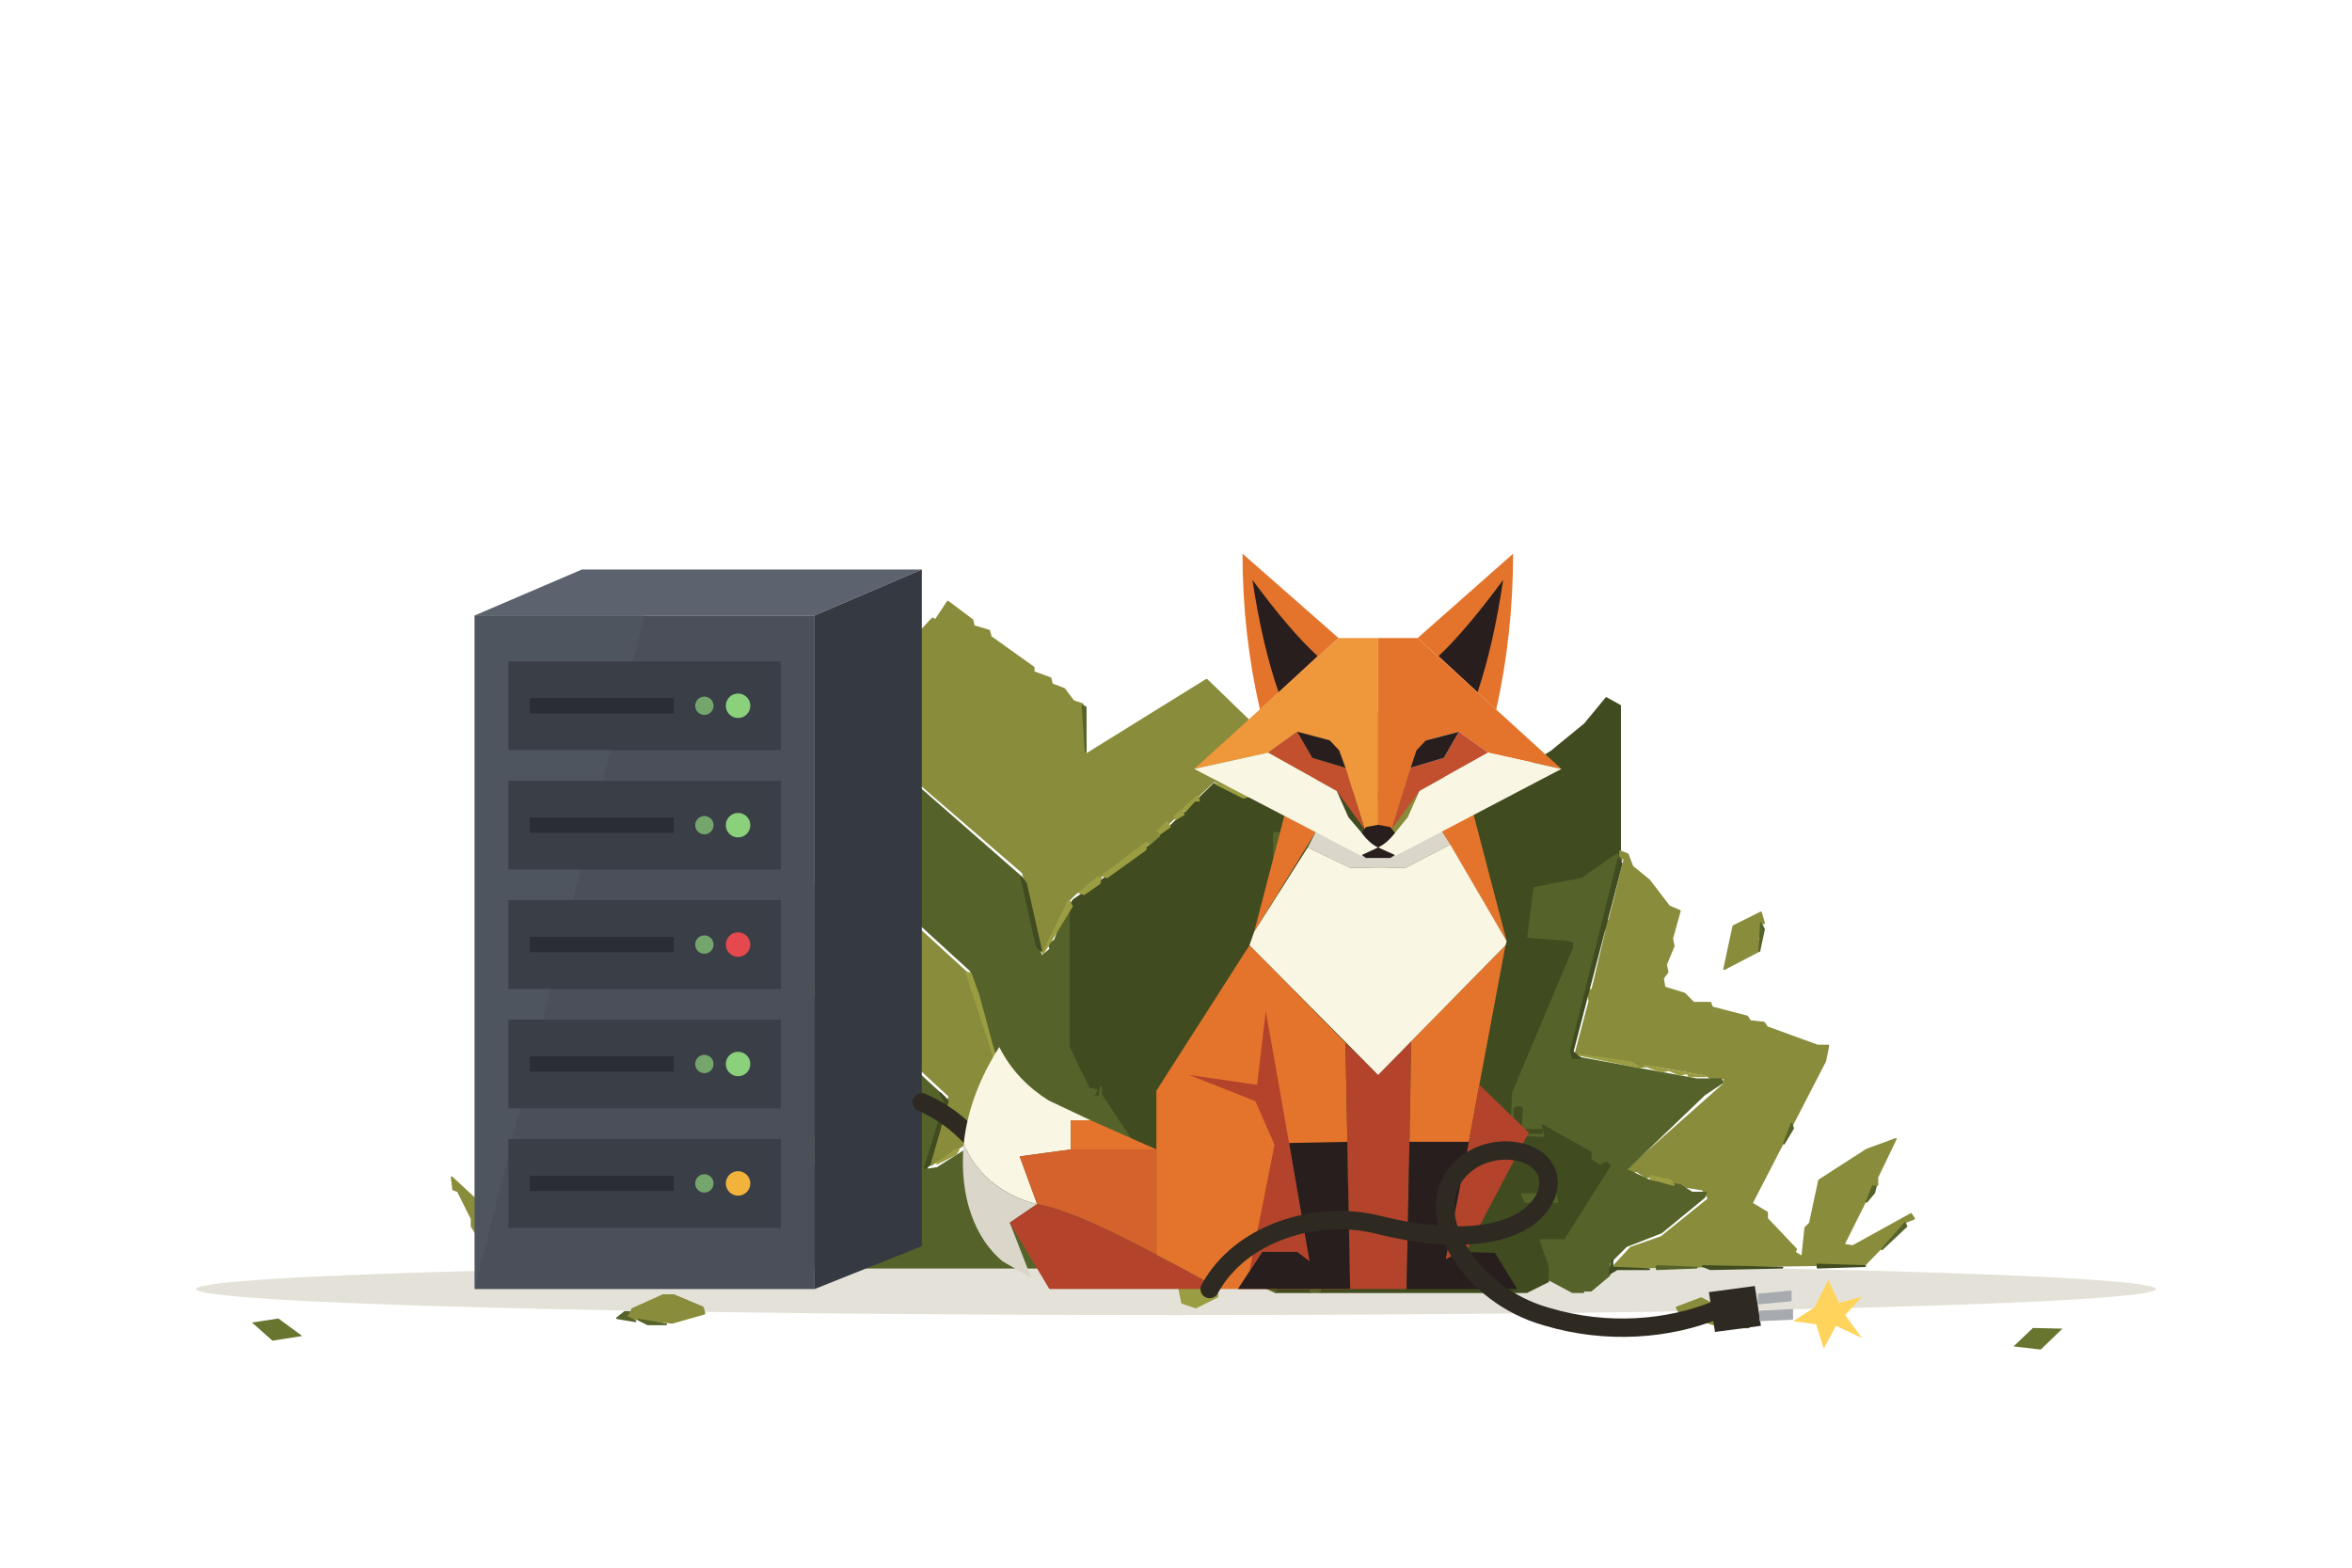
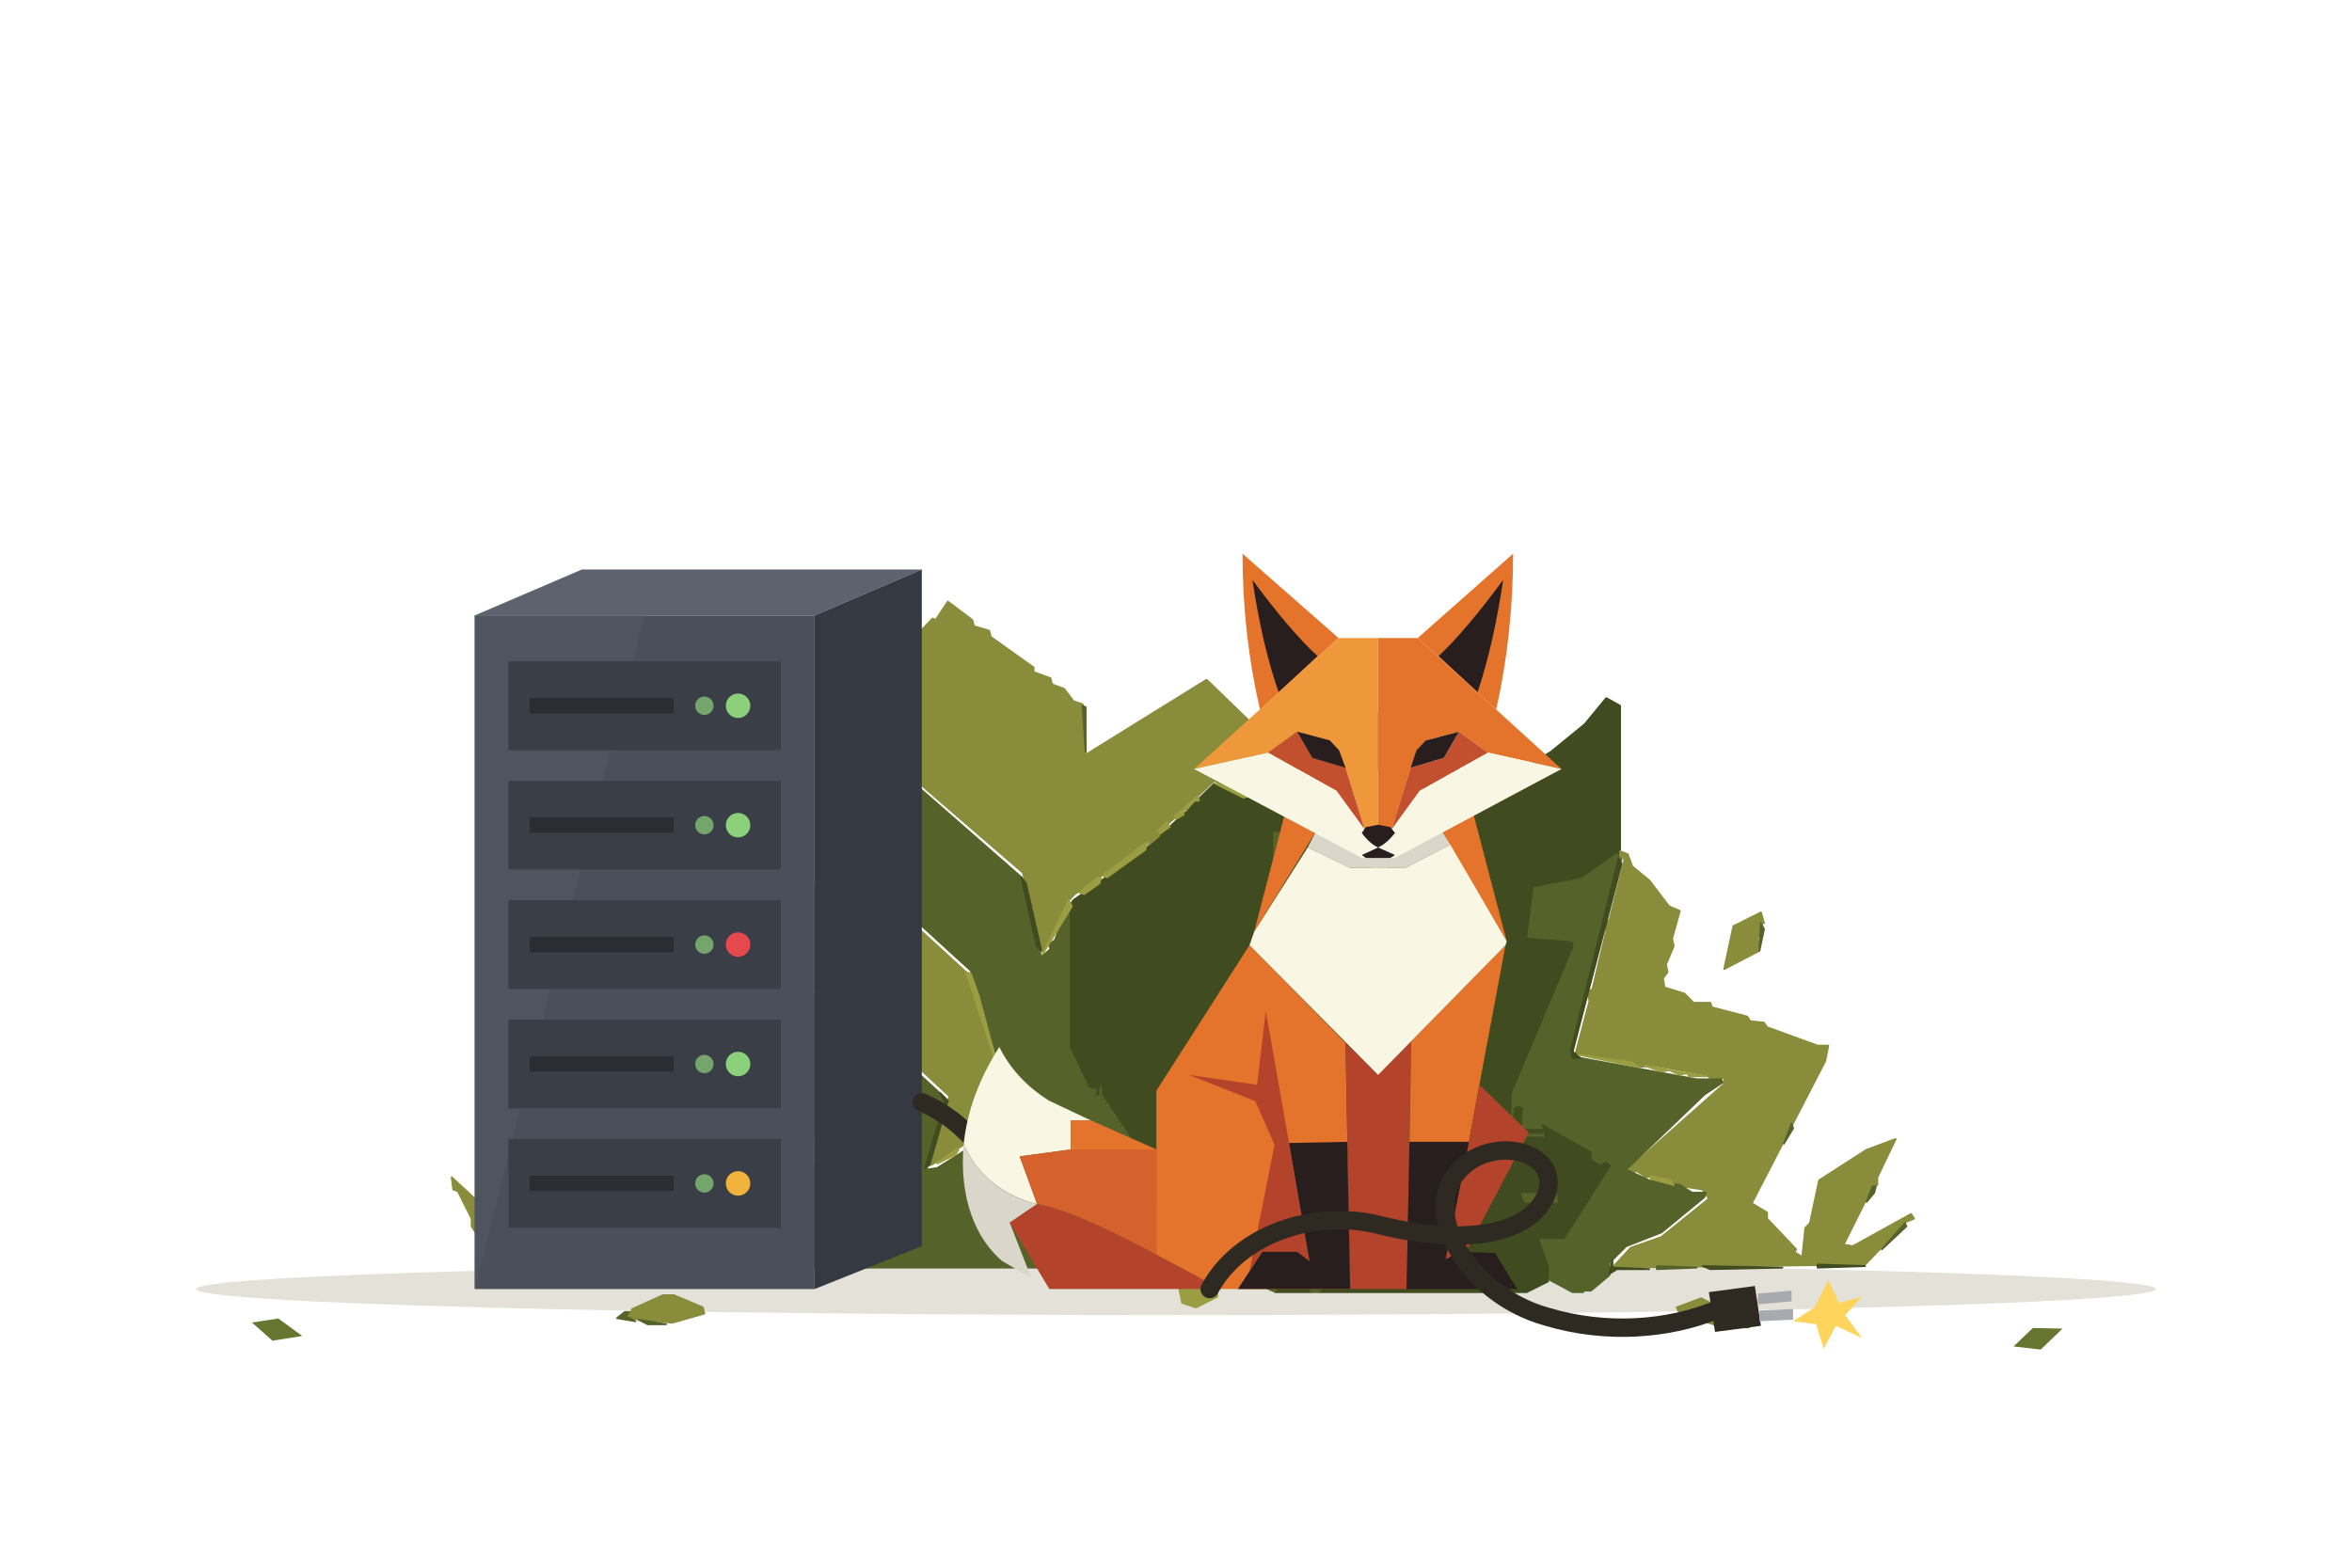
<svg xmlns="http://www.w3.org/2000/svg" viewBox="0 0 1536 1024" role="img" aria-label="Erreur 500 : la machine du serveur fume et le renard s'est emmêlé dans les câbles">
  <style>
.a{transform-box:fill-box}
.blink{transform-origin:50% 50%;animation:blink 6s infinite}
@keyframes blink{0%,91%,95%,100%{transform:scaleY(1)}93%{transform:scaleY(.1)}}
.ear-l{transform-origin:65% 90%;animation:ear-l 8s infinite}
@keyframes ear-l{0%,76%,90%,100%{transform:rotate(0)}79%{transform:rotate(-9deg)}83%{transform:rotate(0)}86%{transform:rotate(-5deg)}}
.ear-r{transform-origin:35% 90%;animation:ear-r 9s 2.5s infinite}
@keyframes ear-r{0%,76%,90%,100%{transform:rotate(0)}79%{transform:rotate(9deg)}83%{transform:rotate(0)}86%{transform:rotate(5deg)}}
.tail{transform-origin:75% 75%;animation:tail 4.5s ease-in-out infinite alternate}
@keyframes tail{from{transform:rotate(-2.5deg)}to{transform:rotate(3deg)}}
.puff-a,.puff-b,.puff-c{transform-origin:50% 50%;opacity:0;animation:puff 4.2s ease-out infinite}
.puff-b{animation-delay:1.4s}.puff-c{animation-delay:2.8s}
@keyframes puff{0%{opacity:0;transform:translateY(40px) scale(.6)}20%{opacity:.95}100%{opacity:0;transform:translateY(-150px) scale(1.25)}}
.led{animation:led 1.1s steps(1) infinite}
@keyframes led{0%{opacity:1}50%{opacity:.15}}
.spark{transform-origin:50% 50%;animation:spark 1.6s steps(1) infinite}
@keyframes spark{0%,40%{opacity:1;transform:scale(1)}20%{opacity:.4;transform:scale(.7)}60%,100%{opacity:0}}
@media (prefers-reduced-motion:reduce){*{animation:none!important}}
</style>
  <ellipse cx="768" cy="842" rx="640" ry="17" fill="#E4E2D8" />
  <polygon points="1049,456 1058,461 1058,558 1033,574 1002,580 998,612 1024,614 1028,615 1028,619 988,714 987,740 979,741 1008,742 1006,735 1008,734 1040,752 1040,757 1046,761 1048,758 1053,761 1022,810 1006,810 1012,827 1011,837 997,844 862,844 862,826 857,826 856,844 833,844 834,824 857,778 832,778 813,826 813,834 793,843 788,840 788,825 785,825 784,818 762,786 716,788 716,784 743,751 719,715 719,710 718,716 714,717 716,712 711,711 698,684 697,594 701,588 748,555 761,540 763,541 793,512 812,521 872,505 893,526 895,577 928,543 1013,491 1035,473" fill="#404b20" stroke="#404b20" stroke-width="1.2" stroke-linejoin="round" />
  <polygon points="619,393 635,405 636,409 646,412 647,416 675,436 675,439 686,443 687,447 695,450 701,458 707,460 709,493 788,444 819,474 858,471 858,469 892,469 894,466 900,466 915,489 914,492 920,496 921,508 985,509 932,540 897,575 896,524 893,533 893,526 888,522 889,519 874,504 869,503 815,518 809,518 793,510 749,551 702,584 697,589 681,622 668,570 588,501 584,507 585,593 632,636 651,700 671,722 608,761 620,716 579,678 521,640 519,642 520,723 537,760 479,722 430,718 429,724 458,764 413,790 372,827 324,826 308,801 308,796 299,778 296,777 295,769 336,807 337,763 337,766 341,768 341,775 344,777 353,809 357,815 363,811 393,773 331,686 416,652 417,646 406,619 461,600 459,563 455,545 457,534 512,554 529,576 538,583 539,566 537,536 535,537 533,478 548,463 550,464 575,437 577,438 609,404 611,405" fill="#888c3b" stroke="#888c3b" stroke-width="1.2" stroke-linejoin="round" />
  <polygon points="587,503 667,573 680,625 686,620 685,617 689,614 695,597 698,596 698,684 711,711 716,712 714,717 718,716 719,710 719,715 743,751 711,791 762,786 784,818 785,825 788,825 788,840 780,836 768,841 748,828 382,828 376,826 375,829 371,828 405,802 414,794 414,791 420,790 430,781 433,782 459,766 460,760 431,720 472,722 536,763 541,761 523,723 522,643 558,668 568,672 617,717 605,764 612,763 672,725 672,718 654,700 634,634 588,592 588,568 586,590" fill="#55632a" stroke="#55632a" stroke-width="1.2" stroke-linejoin="round" />
  <polygon points="1058,556 1063,558 1066,566 1077,575 1090,592 1097,595 1092,613 1093,618 1088,630 1089,635 1086,639 1087,645 1100,649 1106,655 1117,655 1118,658 1141,664 1143,667 1152,668 1154,671 1187,683 1194,683 1192,693 1144,786 1154,792 1154,796 1173,816 1172,818 1177,821 1179,802 1182,799 1188,771 1219,751 1238,744 1226,769 1226,774 1223,775 1204,813 1210,814 1248,793 1250,796 1245,798 1218,826 1053,828 1065,815 1085,808 1116,783 1112,777 1093,774 1091,771 1080,768 1075,769 1069,765 1064,766 1064,763 1126,708 1126,704 1118,705 1114,702 1080,696 1070,697 1066,694 1029,688 1038,654 1037,648 1040,646 1049,608 1048,603 1051,601 1061,561 1058,560" fill="#888c3b" stroke="#888c3b" stroke-width="1.2" stroke-linejoin="round" />
  <polygon points="1056,558 1059,562 1057,561 1055,568 1026,690 1108,705 1124,705 1125,707 1113,715 1062,764 1077,771 1097,774 1105,779 1114,779 1113,782 1085,805 1062,814 1051,825 1051,833 1039,843 1035,843 1034,827 1034,844 1027,844 1012,836 1012,827 1006,810 1022,810 1053,761 1049,758 1045,760 1040,757 1040,752 1008,734 1006,734 1008,742 979,741 987,740 988,714 1028,619 1028,615 1024,614 998,612 1002,580 1033,574" fill="#55632a" stroke="#55632a" stroke-width="1.2" stroke-linejoin="round" />
  <polygon points="368,521 411,535 419,560 420,573 400,569 400,567 394,568 386,564" fill="#888c3b" stroke="#888c3b" stroke-width="1.2" stroke-linejoin="round" />
  <polygon points="832,778 857,778 834,824 833,844 813,835 813,826" fill="#55632a" stroke="#55632a" stroke-width="1.2" stroke-linejoin="round" />
  <polygon points="433,846 440,846 459,854 460,858 439,864 410,861 413,855" fill="#888c3b" stroke="#888c3b" stroke-width="1.2" stroke-linejoin="round" />
  <polygon points="1150,596 1152,603 1150,603 1150,612 1148,612 1149,621 1126,633 1132,605" fill="#888c3b" stroke="#888c3b" stroke-width="1.2" stroke-linejoin="round" />
  <polygon points="1111,848 1142,864 1122,866 1097,858 1095,854" fill="#888c3b" stroke="#888c3b" stroke-width="1.2" stroke-linejoin="round" />
  <polygon points="780,836 795,843 795,847 781,854 772,851 770,841" fill="#9b9d42" stroke="#9b9d42" stroke-width="1.2" stroke-linejoin="round" />
  <polygon points="1057,561 1059,564 1027,687 1032,691 1027,691 1026,686" fill="#404b20" stroke="#404b20" stroke-width="1.2" stroke-linejoin="round" />
  <polygon points="869,503 874,504 889,519 888,521 873,505 812,521 794,512 815,518" fill="#9b9d42" stroke="#9b9d42" stroke-width="1.2" stroke-linejoin="round" />
  <polygon points="832,544 835,544 834,624 832,624" fill="#55632a" stroke="#55632a" stroke-width="1.2" stroke-linejoin="round" />
  <polygon points="843,756 868,756 868,758 865,763 839,763" fill="#55632a" stroke="#55632a" stroke-width="1.2" stroke-linejoin="round" />
  <polygon points="631,635 634,636 639,650 653,702" fill="#9b9d42" stroke="#9b9d42" stroke-width="1.2" stroke-linejoin="round" />
  <polygon points="521,640 532,646 520,643 520,683 521,720 533,748 520,723 519,642" fill="#9b9d42" stroke="#9b9d42" stroke-width="1.2" stroke-linejoin="round" />
  <polygon points="994,780 1016,780 1017,785 996,785" fill="#55632a" stroke="#55632a" stroke-width="1.2" stroke-linejoin="round" />
  <polygon points="749,550 748,555 723,573 720,572" fill="#9b9d42" stroke="#9b9d42" stroke-width="1.2" stroke-linejoin="round" />
  <polygon points="857,826 862,826 862,844 856,844" fill="#55632a" stroke="#55632a" stroke-width="1.2" stroke-linejoin="round" />
  <polygon points="667,573 670,577 680,621 677,618" fill="#404b20" stroke="#404b20" stroke-width="1.2" stroke-linejoin="round" />
  <polygon points="614,714 619,719 607,761 604,763 617,720" fill="#404b20" stroke="#404b20" stroke-width="1.2" stroke-linejoin="round" />
  <polygon points="992,723 994,724 993,740 989,740 989,724" fill="#404b20" stroke="#404b20" stroke-width="1.2" stroke-linejoin="round" />
  <polygon points="698,588 700,592 681,623" fill="#9b9d42" stroke="#9b9d42" stroke-width="1.2" stroke-linejoin="round" />
  <polygon points="585,504 586,590 594,600 585,593" fill="#9b9d42" stroke="#9b9d42" stroke-width="1.2" stroke-linejoin="round" />
  <polygon points="895,524 896,576 894,577" fill="#55632a" stroke="#55632a" stroke-width="1.2" stroke-linejoin="round" />
  <polygon points="1112,827 1164,828 1117,829" fill="#404b20" stroke="#404b20" stroke-width="1.2" stroke-linejoin="round" />
  <polygon points="717,573 719,573 718,577 708,584 705,583" fill="#9b9d42" stroke="#9b9d42" stroke-width="1.2" stroke-linejoin="round" />
  <polygon points="521,642 523,642 522,689" fill="#404b20" stroke="#404b20" stroke-width="1.2" stroke-linejoin="round" />
  <polygon points="1031,689 1066,694 1070,697" fill="#9b9d42" stroke="#9b9d42" stroke-width="1.2" stroke-linejoin="round" />
  <polygon points="587,568 590,594 587,593" fill="#404b20" stroke="#404b20" stroke-width="1.2" stroke-linejoin="round" />
  <polygon points="847,470 858,471 819,474" fill="#55632a" stroke="#55632a" stroke-width="1.2" stroke-linejoin="round" />
  <polygon points="586,502 588,502 587,534" fill="#404b20" stroke="#404b20" stroke-width="1.2" stroke-linejoin="round" />
  <polygon points="322,825 336,826 336,828 324,828" fill="#404b20" stroke="#404b20" stroke-width="1.2" stroke-linejoin="round" />
  <polygon points="1078,768 1091,771 1093,774 1078,770" fill="#9b9d42" stroke="#9b9d42" stroke-width="1.2" stroke-linejoin="round" />
  <polygon points="438,719 469,720 482,725 466,721" fill="#9b9d42" stroke="#9b9d42" stroke-width="1.2" stroke-linejoin="round" />
  <polygon points="533,748 539,762 522,752 526,752 537,760" fill="#9b9d42" stroke="#9b9d42" stroke-width="1.2" stroke-linejoin="round" />
  <polygon points="1187,826 1218,827 1187,828" fill="#404b20" stroke="#404b20" stroke-width="1.2" stroke-linejoin="round" />
  <polygon points="707,461 709,462 709,491" fill="#55632a" stroke="#55632a" stroke-width="1.2" stroke-linejoin="round" />
  <polygon points="1141,864 1142,867 1124,867 1124,865 1139,866" fill="#55632a" stroke="#55632a" stroke-width="1.2" stroke-linejoin="round" />
  <polygon points="345,827 371,827 371,829" fill="#404b20" stroke="#404b20" stroke-width="1.2" stroke-linejoin="round" />
  <polygon points="1082,827 1108,828 1082,829" fill="#55632a" stroke="#55632a" stroke-width="1.2" stroke-linejoin="round" />
  <polygon points="408,857 411,857 409,860 415,863 403,861" fill="#55632a" stroke="#55632a" stroke-width="1.2" stroke-linejoin="round" />
  <polygon points="762,537 764,540 757,545 756,543" fill="#9b9d42" stroke="#9b9d42" stroke-width="1.2" stroke-linejoin="round" />
  <polygon points="1244,799 1245,801 1229,816" fill="#55632a" stroke="#55632a" stroke-width="1.2" stroke-linejoin="round" />
  <polygon points="1053,823 1053,828 1077,829 1056,829 1051,832" fill="#404b20" stroke="#404b20" stroke-width="1.2" stroke-linejoin="round" />
  <polygon points="996,738 1007,738 1007,740 996,740" fill="#404b20" stroke="#404b20" stroke-width="1.2" stroke-linejoin="round" />
  <polygon points="624,751 626,751 624,754 612,760" fill="#9b9d42" stroke="#9b9d42" stroke-width="1.2" stroke-linejoin="round" />
  <polygon points="1150,603 1152,607 1149,621" fill="#55632a" stroke="#55632a" stroke-width="1.2" stroke-linejoin="round" />
  <polygon points="782,520 783,523 780,523 774,530 773,528" fill="#9b9d42" stroke="#9b9d42" stroke-width="1.2" stroke-linejoin="round" />
  <polygon points="417,862 435,865 423,865" fill="#55632a" stroke="#55632a" stroke-width="1.2" stroke-linejoin="round" />
  <polygon points="653,696 660,707 653,701" fill="#404b20" stroke="#404b20" stroke-width="1.2" stroke-linejoin="round" />
  <polygon points="1223,775 1225,775 1224,779 1219,785" fill="#55632a" stroke="#55632a" stroke-width="1.2" stroke-linejoin="round" />
  <polygon points="667,724 669,724 667,727 658,731" fill="#9b9d42" stroke="#9b9d42" stroke-width="1.2" stroke-linejoin="round" />
  <polygon points="643,739 645,739 643,742 634,746" fill="#9b9d42" stroke="#9b9d42" stroke-width="1.2" stroke-linejoin="round" />
  <polygon points="772,529 773,532 768,535 767,533" fill="#9b9d42" stroke="#9b9d42" stroke-width="1.2" stroke-linejoin="round" />
  <polygon points="1074,696 1090,699 1085,700" fill="#9b9d42" stroke="#9b9d42" stroke-width="1.2" stroke-linejoin="round" />
  <polygon points="890,466 894,466 893,468 882,468" fill="#55632a" stroke="#55632a" stroke-width="1.2" stroke-linejoin="round" />
  <polygon points="908,509 909,515 904,515" fill="#55632a" stroke="#55632a" stroke-width="1.2" stroke-linejoin="round" />
  <polygon points="901,517 902,523 897,523" fill="#55632a" stroke="#55632a" stroke-width="1.2" stroke-linejoin="round" />
  <polygon points="662,729 663,731 651,737" fill="#404b20" stroke="#404b20" stroke-width="1.2" stroke-linejoin="round" />
  <polygon points="453,766 455,766 453,769 445,772" fill="#9b9d42" stroke="#9b9d42" stroke-width="1.2" stroke-linejoin="round" />
  <polygon points="591,420 593,421 583,430" fill="#55632a" stroke="#55632a" stroke-width="1.2" stroke-linejoin="round" />
  <polygon points="1170,734 1171,737 1165,747" fill="#55632a" stroke="#55632a" stroke-width="1.2" stroke-linejoin="round" />
  <polygon points="375,826 383,829 375,829" fill="#404b20" stroke="#404b20" stroke-width="1.2" stroke-linejoin="round" />
  <polygon points="1090,699 1102,701 1097,702" fill="#9b9d42" stroke="#9b9d42" stroke-width="1.2" stroke-linejoin="round" />
  <polygon points="1102,701 1114,703 1103,703" fill="#9b9d42" stroke="#9b9d42" stroke-width="1.2" stroke-linejoin="round" />
  <polygon points="756,544 757,546 750,552" fill="#888c3b" stroke="#888c3b" stroke-width="1.2" stroke-linejoin="round" />
  <polygon points="338,826 347,827 338,828" fill="#55632a" stroke="#55632a" stroke-width="1.2" stroke-linejoin="round" />
  <g transform="translate(-160 0)">
    <g class="a puff-a">
      <g transform="translate(600 330) scale(1)">
        <polygon points="-70,0 -52,-46 -6,-62 40,-50 72,-12 50,22 -30,26" fill="#CFCABD" />
        <polygon points="-6,-62 40,-50 72,-12 18,-6" fill="#B9B3A5" />
        <polygon points="-70,0 -30,26 -10,4" fill="#A39D8F" />
      </g>
    </g>
    <g class="a puff-b">
      <g transform="translate(660 300) scale(0.75)">
        <polygon points="-70,0 -52,-46 -6,-62 40,-50 72,-12 50,22 -30,26" fill="#CFCABD" />
        <polygon points="-6,-62 40,-50 72,-12 18,-6" fill="#B9B3A5" />
        <polygon points="-70,0 -30,26 -10,4" fill="#A39D8F" />
      </g>
    </g>
    <g class="a puff-c">
      <g transform="translate(560 310) scale(0.6)">
        <polygon points="-70,0 -52,-46 -6,-62 40,-50 72,-12 50,22 -30,26" fill="#CFCABD" />
        <polygon points="-6,-62 40,-50 72,-12 18,-6" fill="#B9B3A5" />
        <polygon points="-70,0 -30,26 -10,4" fill="#A39D8F" />
      </g>
    </g>
    <polygon points="470,402 540,372 762,372 692,402" fill="#5D636E" />
    <polygon points="692,402 762,372 762,814 692,842" fill="#353942" />
    <polygon points="470,402 692,402 692,842 470,842" fill="#4A4F59" />
    <polygon points="470,402 581,402 470,842" fill="#525863" opacity=".6" />
    <polygon points="492,432 670,432 670,490 492,490" fill="#3A3E47" />
    <polygon points="506,456 600,456 600,466 506,466" fill="#2A2D33" />
    <circle cx="642" cy="461" r="8" fill="#8BD17C" />
    <circle cx="620" cy="461" r="6" fill="#8BD17C" opacity=".7" />
    <polygon points="492,510 670,510 670,568 492,568" fill="#3A3E47" />
    <polygon points="506,534 600,534 600,544 506,544" fill="#2A2D33" />
    <circle cx="642" cy="539" r="8" fill="#8BD17C" />
    <circle cx="620" cy="539" r="6" fill="#8BD17C" opacity=".7" />
    <polygon points="492,588 670,588 670,646 492,646" fill="#3A3E47" />
    <polygon points="506,612 600,612 600,622 506,622" fill="#2A2D33" />
    <circle cx="642" cy="617" r="8" class="a led" fill="#E5484D" />
    <circle cx="620" cy="617" r="6" fill="#8BD17C" opacity=".7" />
    <polygon points="492,666 670,666 670,724 492,724" fill="#3A3E47" />
    <polygon points="506,690 600,690 600,700 506,700" fill="#2A2D33" />
    <circle cx="642" cy="695" r="8" fill="#8BD17C" />
    <circle cx="620" cy="695" r="6" fill="#8BD17C" opacity=".7" />
    <polygon points="492,744 670,744 670,802 492,802" fill="#3A3E47" />
    <polygon points="506,768 600,768 600,778 506,778" fill="#2A2D33" />
    <circle cx="642" cy="773" r="8" fill="#F2B33D" />
    <circle cx="620" cy="773" r="6" fill="#8BD17C" opacity=".7" />
  </g>
  <path d="M602 720C670 750 652 828 740 830C800 832 840 815 860 812" fill="none" stroke="#2E2A22" stroke-width="12" stroke-linecap="round" stroke-linejoin="round" />
  <polygon points="-16,0 0,-7 18,0 0,8" fill="#67752F" transform="translate(180 868) rotate(15)" />
  <polygon points="-16,0 0,-7 18,0 0,8" fill="#67752F" transform="translate(1330 874) rotate(-20)" />
  <g transform="translate(500.6 250.7) scale(.38)">
    <g class="a tail">
      <path d="M400 1140C420 1180 450 1210 485 1232L557 1266L523 1266L523 1316L435 1328L465 1410C400 1395 355 1350 339 1305C345 1250 365 1195 400 1140Z" fill="#F9F6E3" />
      <polygon points="523,1266 557,1266 670,1316 523,1316" fill="#E4742B" />
      <path d="M435 1328L523 1316L670 1316L670 1497C600 1460 520 1420 465 1410Z" fill="#D5612D" />
      <path d="M339 1305C355 1350 400 1395 465 1410L418 1442L455 1537L405 1508C360 1470 330 1400 339 1305Z" fill="#DAD6CA" />
      <path d="M465 1410C520 1420 600 1460 670 1497L780 1556L486 1556L418 1442Z" fill="#B4432B" />
    </g>
    <polygon points="830,965 995,1133 1003,1556 780,1556 670,1497 670,1215" fill="#E4742B" />
    <polygon points="995,1133 1051,1188 1108,1130 1100,1556 1003,1556" fill="#B4432B" />
    <polygon points="1270,965 1225,1205 1207,1303 1105,1303 1108,1130" fill="#E4742B" />
    <polygon points="1225,1205 1310,1287 1203,1490 1167,1505 1207,1303" fill="#B4432B" />
    <polygon points="858,1078 898,1305 933,1508 912,1492 852,1492 830,1525 873,1308 840,1233 726,1188 843,1205" fill="#B4432B" />
    <polygon points="898,1305 998,1303 1003,1556 810,1556 852,1492 912,1492 933,1508" fill="#281E1E" />
    <polygon points="1105,1303 1207,1303 1167,1505 1191,1492 1252,1494 1290,1556 1100,1556" fill="#281E1E" />
    <polygon points="890,742 944,770 838,942" fill="#E4742B" />
    <polygon points="1215,740 1160,768 1272,958" fill="#E4742B" />
    <polygon points="944,770 1023,810 1080,810 1160,768 1175,792 1098,832 1003,832 930,797" fill="#DAD6CA" />
    <polygon points="930,797 1003,832 1098,832 1175,792 1272,958 1270,965 1051,1188 830,965 838,942" fill="#F9F6E3" />
    <g class="a ear-l">
      <path d="M818 292L983 437L848 560Q818 430 818 292Z" fill="#E4742B" />
      <path d="M835 337Q900 425 947 468L880 530Q852 450 835 337Z" fill="#281E1E" />
    </g>
    <g class="a ear-r">
      <path d="M1283 292L1119 437L1254 560Q1283 430 1283 292Z" fill="#E4742B" />
      <path d="M1266 337Q1201 425 1155 468L1222 530Q1249 450 1266 337Z" fill="#281E1E" />
    </g>
+     <polygon points="735,662 1366,662 1080,815 1023,815" fill="#F9F6E3" />
    <polygon points="983,437 1051,437 1051,760 1028,766 995,660 968,613 912,598 862,634 735,662" fill="#EE973B" />
    <polygon points="1119,437 1051,437 1051,760 1074,766 1107,660 1133,613 1190,598 1240,634 1366,662" fill="#E4742B" />
    <polygon points="862,634 912,598 938,643 995,660 1028,766 980,700" fill="#C24F2E" />
    <polygon points="1240,634 1190,598 1164,643 1107,660 1074,766 1122,700" fill="#C24F2E" />
    <g class="a blink">
      <polygon points="912,598 968,613 984,630 995,660 938,643" fill="#281E1E" />
      <polygon points="1190,598 1133,613 1117,630 1107,660 1164,643" fill="#281E1E" />
    </g>
    <polygon points="735,662 862,634 980,700 1000,745 1023,772 1051,797 1023,812" fill="#F9F6E3" />
    <polygon points="1366,662 1240,634 1122,700 1102,745 1080,772 1051,797 1080,812" fill="#F9F6E3" />
    <path d="M1030 762L1051 758L1072 762L1080 772Q1066 790 1051 797Q1036 790 1023 772Z" fill="#281E1E" />
    <polygon points="1023,810 1051,797 1080,810 1072,815 1030,815" fill="#281E1E" />
  </g>
  <path d="M790 842C810 805 860 790 900 800C960 815 1000 805 1010 780C1020 750 970 740 950 768C930 795 960 846 1010 860C1050 872 1090 868 1120 856" fill="none" stroke="#2E2A22" stroke-width="12" stroke-linecap="round" stroke-linejoin="round" />
  <polygon points="1116,844 1146,840 1150,866 1120,870" fill="#2E2A22" />
  <polygon points="1148,845 1170,843 1170,850 1148,852" fill="#A7ABB0" />
  <polygon points="1149,856 1171,855 1171,862 1149,863" fill="#A7ABB0" />
  <g class="a spark">
    <polygon points="1194,836 1201,851 1216,847 1205,859 1216,874 1199,866 1191,881 1186,865 1171,863 1185,854" fill="#FFD45C" />
  </g>
</svg>
